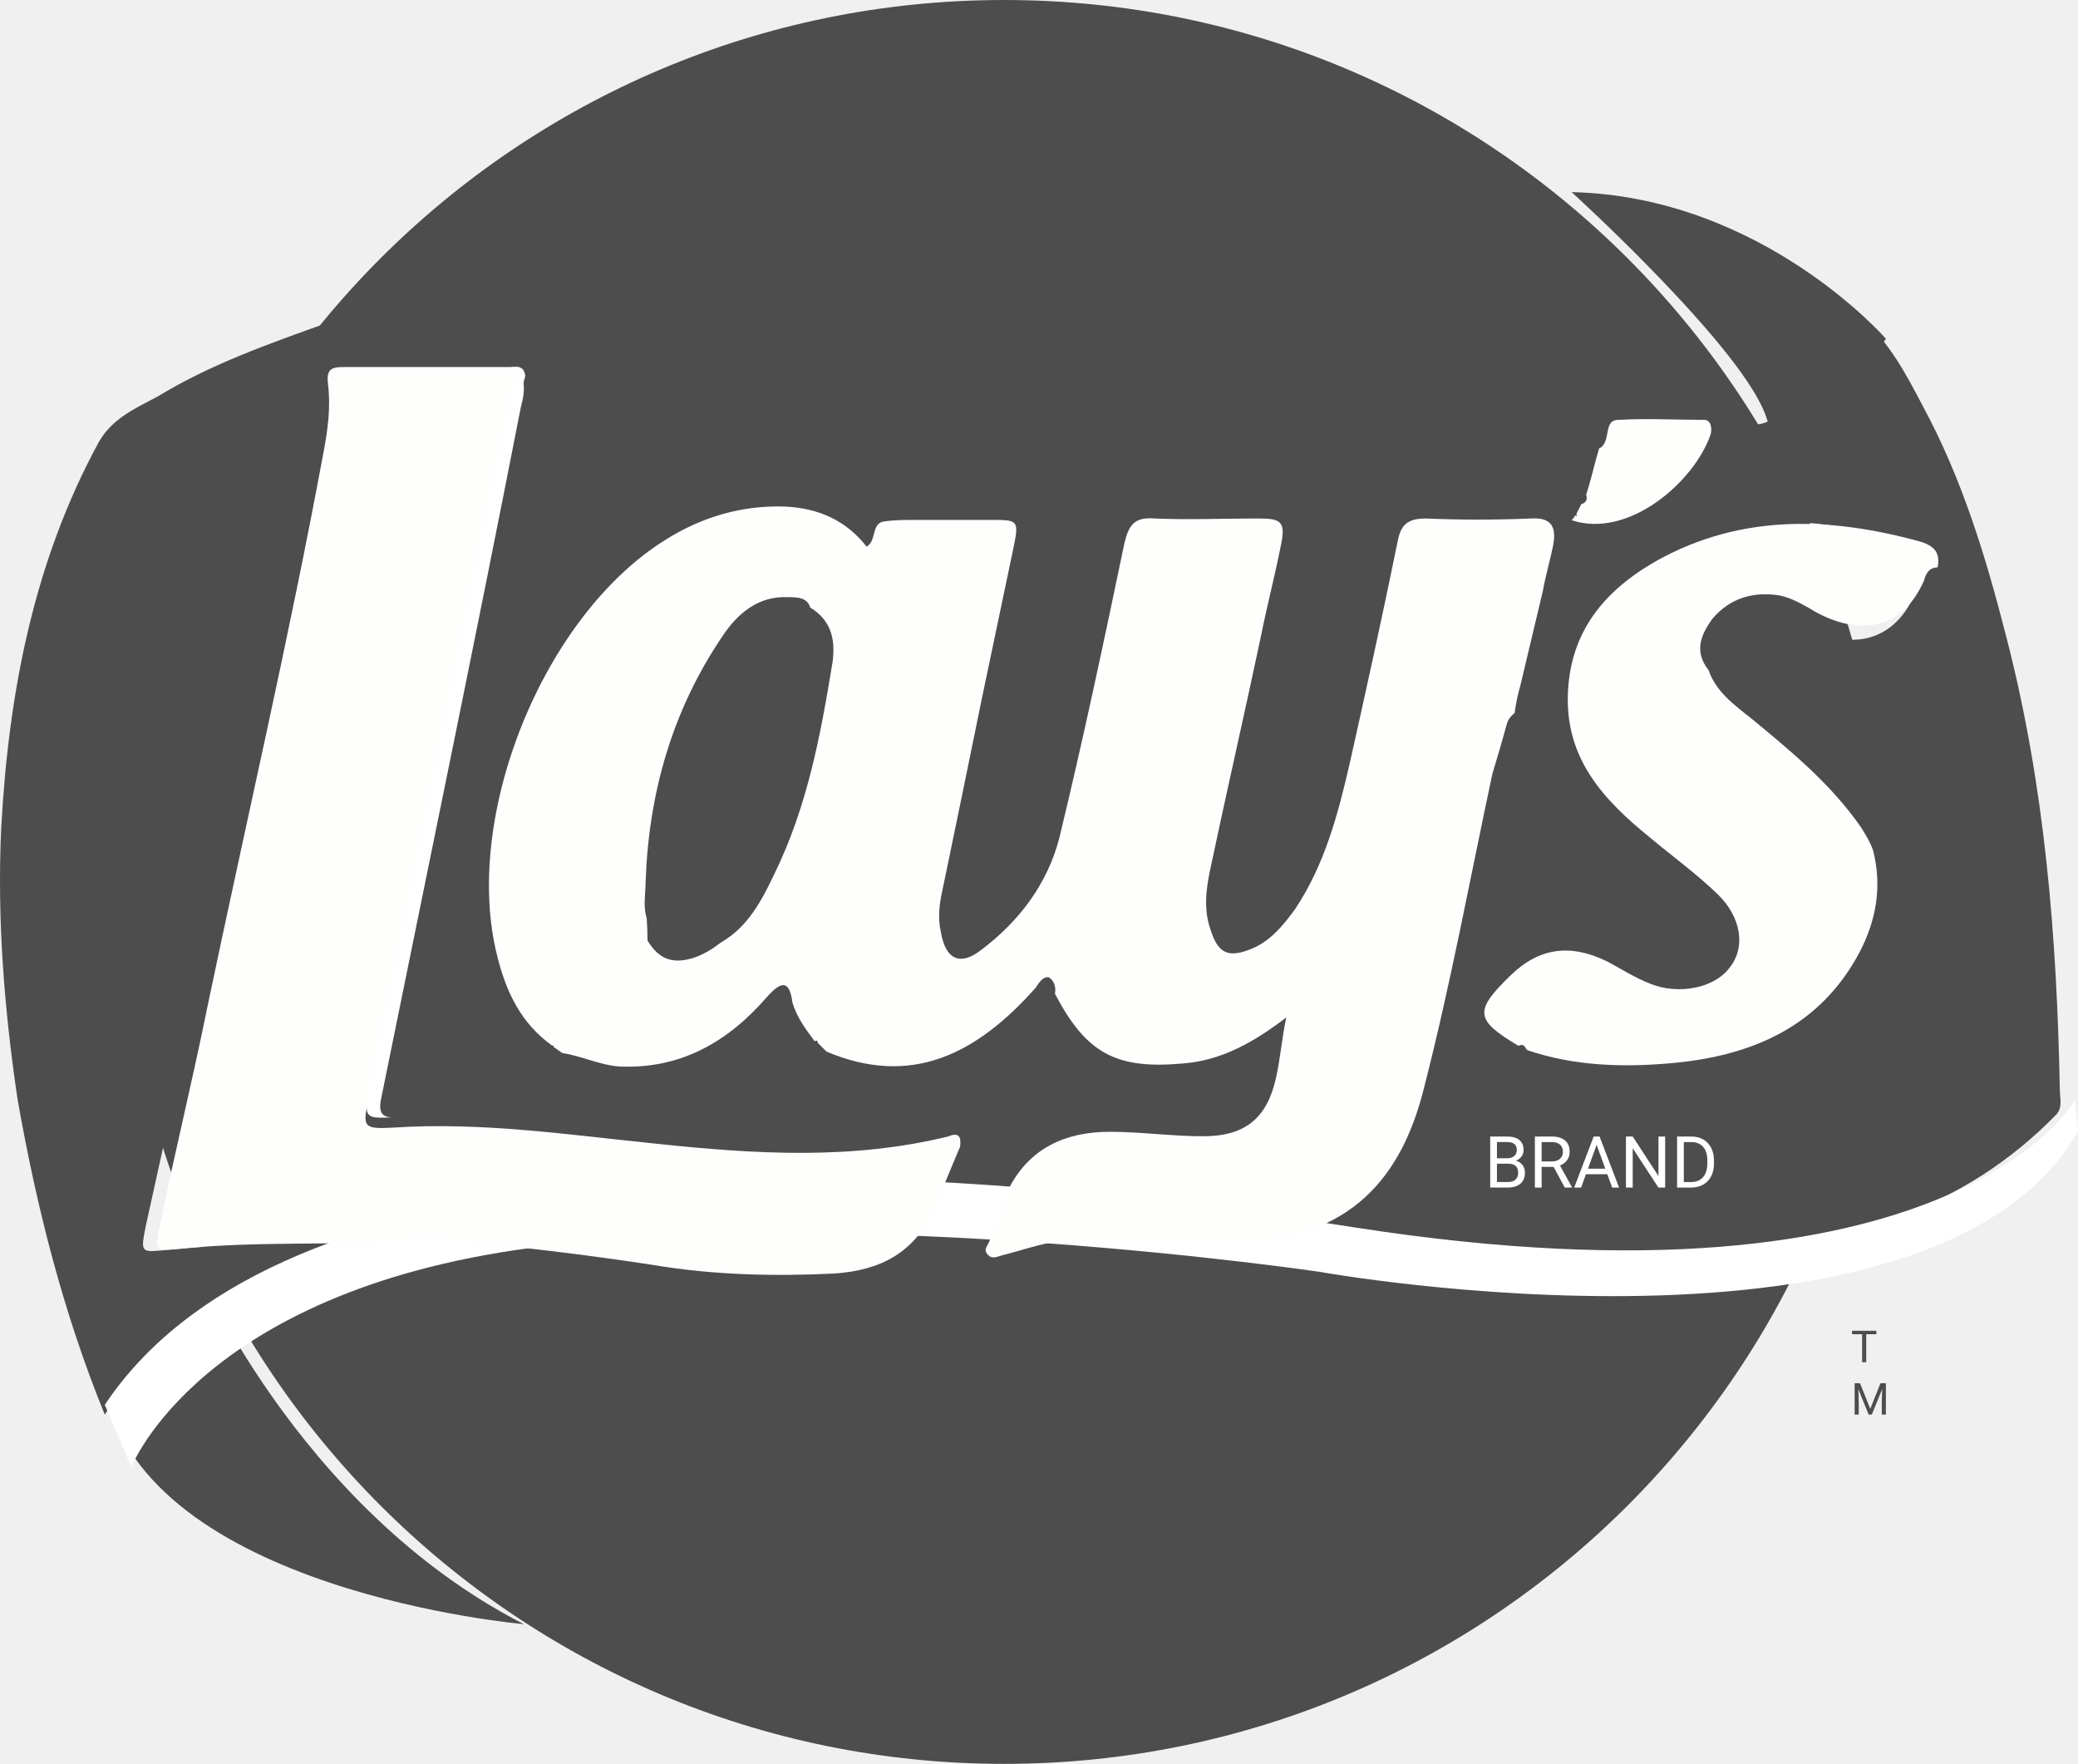
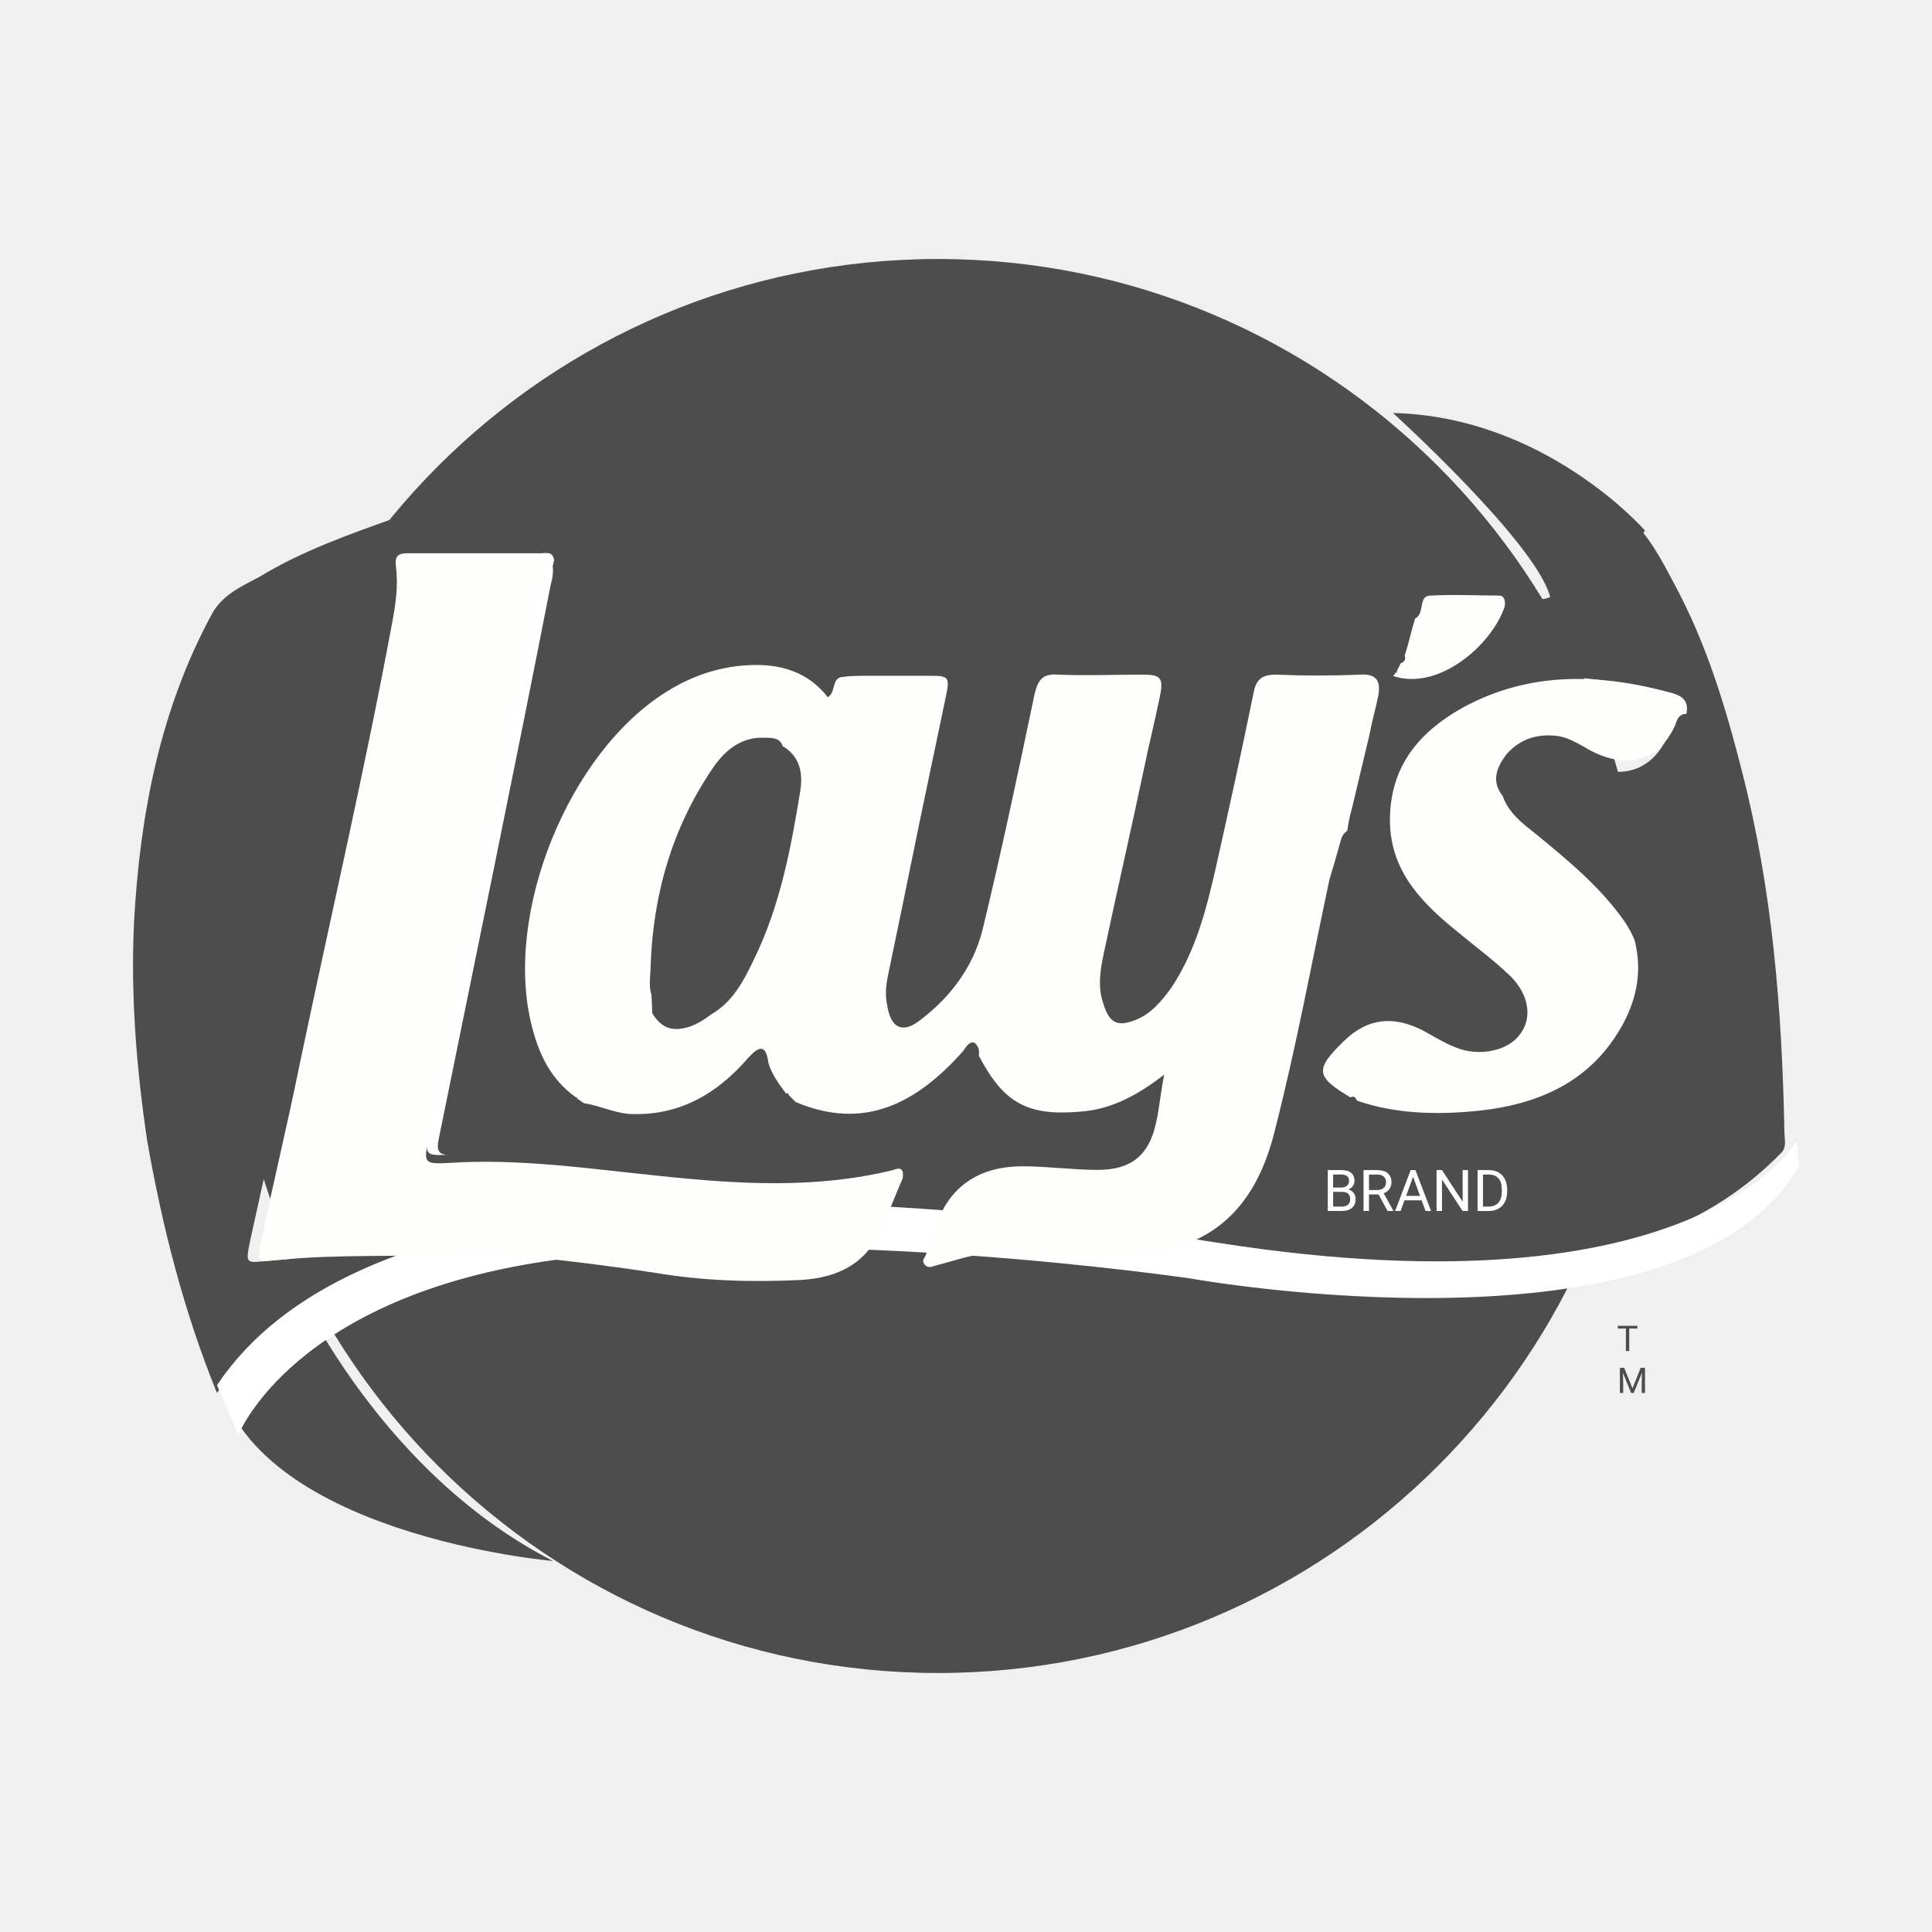
- <svg xmlns="http://www.w3.org/2000/svg" version="1.1" id="Layer_1" x="0px" y="0px" width="119px" height="101px" viewBox="0 0 119 101" enable-background="new 0 0 119 101" xml:space="preserve">
-   <path fill="#4D4D4D" d="M57.5,101c27.891,0,50.5-22.609,50.5-50.5S85.391,0,57.5,0S7,22.609,7,50.5S29.609,101,57.5,101z" />
+ <svg xmlns="http://www.w3.org/2000/svg" version="1.1" id="Layer_1" x="0px" y="0px" width="138px" height="138px" viewBox="-9.5 -18.5 138 138" enable-background="new -9.5 -18.5 138 138" xml:space="preserve">
+   <path fill="#4D4D4D" d="M57.5,101c27.891,0,50.5-22.609,50.5-50.5C108,22.609,85.391,0,57.5,0C29.609,0,7,22.609,7,50.5  C7,78.391,29.609,101,57.5,101z" />
  <path fill="#4D4D4D" d="M30,93c0,0-21.694-1.863-24-13.464L7.879,72h3.16C11.039,72.085,16.933,86.311,30,93z" />
  <path fill="#4D4D4D" d="M90,11c0,0,9.98,9.063,11.175,12.971c1.195,3.908,6.825-4.573,6.825-4.573S100.919,11.25,90,11z" />
-   <path fill="#4D4D4D" d="M100.018,24.298c0.762,0.084,1.438-0.084,1.861-0.76c0.169,0,0.254,0,0.338,0  c2.37-1.012,3.725-2.869,4.485-5.231c1.524,1.35,2.455,3.122,3.385,4.894c2.285,4.219,3.64,8.691,4.824,13.332  c2.2,8.522,2.877,17.128,3.047,25.82c0,0.506,0.169,1.013-0.17,1.435c-2.623,2.699-5.669,4.641-9.14,5.906  c-4.146,1.519-8.463,2.109-12.863,2.193c-4.484,0.085-8.885,0-13.37-0.506c-1.946-0.169-4.147-0.675-5.839,1.097  c-0.085,0.085-0.254,0.085-0.339,0.085c-2.793,0.675-5.585,0.253-8.378-0.085c0.592-0.084,1.27-0.084,1.861-0.084  c5.924-0.085,9.647-3.038,11.086-8.86c1.523-5.99,2.709-12.065,3.893-18.141c0.17-1.012,0.762-2.109,0.17-3.206  c0.084-0.253,0.084-0.506,0.169-0.675c0.593-0.422,0.423-1.012,0.339-1.603c0.423-1.772,0.846-3.544,1.27-5.316  c0.169-0.844,0.508-1.688,0.592-2.616c0.17-0.928,0-1.603-1.27-1.519c-1.946,0.084-3.977,0.084-6.008,0  c-1.016-0.084-1.354,0.422-1.607,1.351c-0.848,4.134-1.777,8.354-2.709,12.488c-0.677,2.953-1.438,5.738-3.131,8.353  c-0.678,1.013-1.439,1.857-2.539,2.279c-1.27,0.506-1.861,0.252-2.285-1.098c-0.338-1.182-0.169-2.362,0-3.544  c0.932-4.388,1.862-8.775,2.878-13.163c0.339-1.688,0.761-3.291,1.101-4.978c0.254-1.519,0.084-1.688-1.27-1.688  c-1.947,0-3.894,0.084-5.84,0c-1.1-0.084-1.438,0.338-1.692,1.351c-1.185,5.569-2.454,11.222-3.724,16.791  c-0.592,2.616-2.2,4.726-4.316,6.329c-1.269,1.012-2.116,0.59-2.37-1.014c-0.084-0.759-0.084-1.519,0.085-2.277  c0.762-3.713,1.523-7.426,2.285-11.054c0.592-2.785,1.185-5.654,1.777-8.438c0.338-1.604,0.338-1.604-1.185-1.604  c-1.438,0-2.792,0-4.231,0c-0.592,0-1.185,0-1.693,0.084c-0.761,0.084-0.423,1.097-1.015,1.435  c-1.185-1.519-2.793-2.194-4.655-2.278c-2.369-0.084-4.654,0.591-6.685,1.856c-6.855,4.219-11.509,15.694-9.478,23.626  c0.507,2.024,1.354,3.882,3.131,5.063v0.085h0.084c0.169,0.084,0.339,0.253,0.508,0.337c0.254,0.422,0.593,0.76,1.016,0.929  c2.962,1.35,6.77,0.759,9.14-1.52c0.846-0.844,1.862-1.604,2.792-2.362c0.254,0.844,0.762,1.519,1.27,2.194  c0,0.168,0,0.168,0.169,0.084c0.084,0.084,0.169,0.169,0.254,0.253v0.085h0.084c0.084,0.084,0.169,0.168,0.254,0.253  c-0.084,0.422,0.338,0.506,0.592,0.675c2.877,1.856,5.67,1.266,8.378-0.338c1.608-0.928,2.792-2.277,4.062-3.628  c1.692,3.375,3.47,4.304,7.193,3.966c2.285-0.169,4.146-1.266,5.924-2.615c-0.17,1.181-0.338,2.362-0.592,3.459  c-0.508,2.278-1.777,3.375-4.063,3.291c-1.777,0-3.555-0.254-5.332-0.254c-2.453-0.084-4.485,0.929-5.669,3.207  c-0.931-0.338-1.523,0-1.777,0.928c-0.084,0.422-0.254,0.76-0.338,1.098c-0.338,0.844-1.185,0.928-1.692,0.759  c-0.593-0.169,0-0.844,0.169-1.181c0.339-1.013,0.846-1.941,1.185-2.953c0.169-0.507,0.423-1.098-0.423-1.266  c0.084-0.592,0-0.844-0.762-0.676c-5.5,1.35-11.001,1.098-16.502,0.422c-5.162-0.59-10.155-1.266-15.148-1.012  c-0.762-0.085-0.931-0.423-0.762-1.098c2.792-13.163,5.585-26.41,8.462-39.573c0.169-0.844,0.254-1.519-0.169-2.278  c0-0.675-0.508-0.506-0.931-0.506c-3.131,0-6.262,0-9.394,0c-0.677,0-0.931,0.169-0.846,0.928c0.169,1.35,0,2.616-0.254,3.966  c-1.946,10.632-4.4,21.095-6.601,31.642c-0.846,4.135-1.777,8.27-2.708,12.488c-0.338,1.688-0.338,1.604,1.354,1.435  c4.146-0.422,8.378-0.253,12.524-0.422c0.339,0.591,0.931,0.759,1.523,0.759c0.931,0.085,1.862,0.169,2.708,0.254  c-3.046,0.084-6.093,0.506-9.055,0.76c-1.608,0.084-3.131,0.59-4.485,1.434C10.145,76.021,7.859,78.215,5.998,81  c-2.37-5.822-3.893-11.813-4.993-18.057c-0.762-5.147-1.185-10.379-0.931-15.61c0.423-7.678,1.862-15.188,5.585-22.022  c0.762-1.351,2.116-1.941,3.385-2.616c3.047-1.856,6.432-3.038,9.732-4.219c2.708-0.675,5.417-1.181,8.209-1.35  c6.77-0.422,13.54,0.253,20.226,1.519c5.332,1.012,10.663,2.362,15.995,3.375c5.162,1.097,10.239,2.362,15.486,2.953  c4.063,0.506,8.209,0.76,12.271,0.844c-0.169,0.844-0.423,1.604-0.593,2.447c-0.254,0.084-0.338,0.253-0.254,0.506  c-0.084,0.169-0.169,0.338-0.254,0.507h-0.084v0.084c-0.085,0.084-0.085,0.169-0.17,0.253c0.424,0.928,1.27,1.097,2.031,0.928  c2.116-0.337,4.063-1.097,5.078-3.038C97.479,26.07,98.155,24.635,100.018,24.298z M86.646,60.496l0.084,0.084  c0.17,0.507,0.593,0.591,1.016,0.76c2.115,1.097,4.485,1.097,6.77,0.928c3.471-0.253,6.687-1.097,9.31-3.543  c2.877-2.701,3.808-6.751,2.284-9.704c-0.168-0.506-0.338-0.928-0.676-1.35c-1.692-2.531-3.978-4.472-6.263-6.413  c-0.931-0.759-1.862-1.603-2.285-2.785c1.101-3.459,3.216-4.388,6.263-2.7c3.301,1.856,6.093,0.675,6.938-3.122  c0,0-0.253-0.084-0.338-0.169c0.169-0.844-0.254-1.266-1.017-1.519c-5.076-1.519-9.984-1.688-14.724,1.097  c-2.962,1.688-4.909,4.219-4.993,7.932c-0.084,3.712,2.031,6.075,4.57,8.269c1.27,1.097,2.623,2.109,3.808,3.291  c1.354,1.351,1.523,3.122,0.677,4.304c-0.846,1.182-2.877,1.688-4.484,0.928c-0.847-0.338-1.523-0.844-2.37-1.266  c-2.116-1.097-3.808-0.844-5.416,0.76c-2.116,2.025-2.031,2.531,0.423,4.135C86.223,60.58,86.393,60.665,86.646,60.496z" />
-   <path fill="#FFFFFF" d="M7.525,84c0,0,3.896-9.992,22.786-12.532c18.805-2.54,45.234,1.354,45.234,1.354s35.238,6.352,43.455-8.044  L118.831,63c0,0-7.031,12.617-41.253,7.282C43.356,64.947,15.318,66.472,6,80.443L7.525,84z" />
-   <path fill="#FEFEFD" d="M86.228,41.678c-0.255,0.935-0.51,1.786-0.765,2.636c-1.273,5.953-2.377,11.99-3.906,17.942  c-1.273,5.188-4.246,8.674-10.53,8.844c-3.142,0.086-6.369-0.085-9.511-0.085c-1.443,0-2.718,0.511-4.077,0.851  c-0.339,0.085-0.594,0.256-0.849,0c-0.34-0.34,0-0.51,0.085-0.851c0.425-0.935,0.849-1.956,1.104-2.976  c1.189-2.297,3.227-3.232,5.774-3.232c1.784,0,3.567,0.256,5.351,0.256c2.378,0,3.651-1.021,4.161-3.316  c0.255-1.105,0.34-2.296,0.595-3.486c-1.784,1.36-3.651,2.466-5.944,2.636c-3.822,0.341-5.52-0.595-7.304-3.997  c0.085-0.425-0.085-0.765-0.339-0.936c-0.34-0.084-0.595,0.341-0.765,0.596c-3.396,3.826-7.133,5.697-11.974,3.656  c-0.085-0.084-0.17-0.17-0.255-0.255s-0.17-0.17-0.255-0.255c0-0.085,0-0.17-0.17-0.085c-0.509-0.681-1.019-1.36-1.273-2.211  c-0.17-1.36-0.68-1.19-1.444-0.341c-2.208,2.552-4.925,4.168-8.492,3.997c-1.104-0.085-2.123-0.595-3.227-0.765  c-0.17-0.086-0.339-0.256-0.509-0.341v-0.085h-0.085c-1.784-1.275-2.633-3.061-3.142-5.102c-2.038-7.994,2.632-19.559,9.681-23.896  c2.038-1.275,4.331-1.956,6.793-1.871c1.868,0.085,3.482,0.766,4.671,2.296c0.594-0.34,0.254-1.361,1.019-1.446  c0.594-0.085,1.188-0.085,1.783-0.085c1.443,0,2.887,0,4.331,0c1.528,0,1.613,0,1.274,1.616c-0.595,2.806-1.189,5.697-1.784,8.503  c-0.764,3.742-1.528,7.483-2.292,11.14c-0.17,0.766-0.255,1.531-0.085,2.296c0.255,1.616,1.104,2.041,2.378,1.021  c2.123-1.615,3.737-3.741,4.416-6.377c1.359-5.612,2.548-11.225,3.736-16.922c0.255-1.021,0.595-1.445,1.699-1.36  c1.953,0.085,3.906,0,5.943,0c1.359,0,1.614,0.17,1.274,1.701c-0.34,1.701-0.765,3.316-1.104,5.017  c-0.934,4.422-1.953,8.844-2.887,13.266c-0.255,1.19-0.425,2.381,0,3.571c0.425,1.361,1.02,1.615,2.293,1.105  c1.104-0.425,1.868-1.36,2.547-2.296c1.699-2.551,2.463-5.442,3.143-8.418c0.934-4.167,1.869-8.418,2.718-12.585  c0.17-0.935,0.509-1.36,1.613-1.36c2.038,0.085,3.991,0.085,6.029,0c1.274-0.085,1.444,0.595,1.274,1.531  c-0.17,0.85-0.425,1.701-0.595,2.636c-0.425,1.786-0.849,3.572-1.274,5.357c-0.17,0.595-0.254,1.021-0.34,1.616  C86.313,41.167,86.313,41.422,86.228,41.678z M37.652,53.412c0.679,1.105,1.528,1.445,2.802,0.936  c2.123-0.766,3.057-2.551,3.907-4.337c1.868-3.826,2.632-7.908,3.312-12.075c0.169-1.19,0-2.381-1.274-3.146  c-0.17-0.595-0.765-0.595-1.274-0.595c-1.699-0.085-2.887,0.936-3.737,2.211c-2.887,4.252-4.246,9.014-4.416,14.116  C36.973,51.457,36.633,52.646,37.652,53.412z" />
-   <path fill="#FEFEFD" d="M54.979,65.665c-0.51,1.182-0.935,2.278-1.445,3.46c-1.104,2.617-3.144,3.629-5.778,3.799  c-3.484,0.168-6.968,0.084-10.452-0.507c-3.824-0.591-7.648-1.013-11.472-1.435c-0.85-0.085-1.785-0.254-2.634,0.084  c-4.249,0.253-8.498,0-12.662,0.422c-1.699,0.169-1.699,0.169-1.359-1.435c0.85-4.136,1.869-8.271,2.719-12.491  c2.209-10.549,4.673-21.099,6.628-31.648c0.255-1.351,0.425-2.617,0.255-3.967c-0.085-0.76,0.17-0.929,0.85-0.929  c3.145,0,6.374,0,9.518,0c0.34,0,0.85-0.168,0.935,0.506c-1.274,4.727-2.125,9.622-3.229,14.432  c-1.955,9.031-3.909,18.146-5.778,27.176c-0.34,1.436-0.17,1.52,1.445,1.436c5.098-0.338,10.112,0.422,15.125,0.928  c5.608,0.591,11.132,0.929,16.655-0.422C54.895,64.82,55.064,65.074,54.979,65.665z" />
-   <path fill="#FEFEFD" d="M97.842,38.368c0.429,1.241,1.457,1.986,2.4,2.731c2.314,1.904,4.629,3.807,6.343,6.29  c0.258,0.414,0.515,0.828,0.687,1.324c0.514,2.069,0.172,3.972-0.771,5.793c-2.229,4.221-6.086,5.958-10.801,6.372  c-2.743,0.248-5.572,0.166-8.229-0.744l-0.085-0.083c-0.086-0.249-0.258-0.249-0.43-0.165c-2.485-1.49-2.571-1.986-0.428-4.056  c1.629-1.573,3.428-1.821,5.571-0.745c0.771,0.414,1.543,0.91,2.4,1.241c1.628,0.662,3.686,0.249,4.543-0.91  c0.942-1.159,0.687-2.896-0.686-4.221c-1.2-1.159-2.571-2.152-3.857-3.228c-2.657-2.152-4.8-4.469-4.715-8.11  c0.086-3.642,2.058-6.042,5.144-7.78c4.801-2.648,9.857-2.483,15-1.076c0.858,0.249,1.201,0.662,1.029,1.49  c-0.514,0-0.686,0.414-0.771,0.745c-1.457,3.311-4.371,2.979-6.601,1.573c-0.601-0.332-1.2-0.662-1.886-0.745  c-1.457-0.166-2.657,0.248-3.6,1.324C97.414,36.299,96.984,37.292,97.842,38.368z" />
-   <path fill="#FFFFFF" d="M22.478,63.978c-1.536,0.084-1.617,0-1.375-1.433c1.859-9.018,3.638-18.118,5.498-27.135  c0.97-4.804,1.859-9.607,3.072-14.41c0.404,0.758,0.404,1.433,0.162,2.275c-2.587,13.23-5.335,26.46-8.003,39.606  C21.669,63.641,21.832,63.978,22.478,63.978z" />
-   <path fill="#FEFEFD" d="M91.574,25.682c0.742-0.365,0.186-1.641,1.112-1.641c1.667-0.091,3.335,0,4.909,0  c0.371,0,0.463,0.456,0.371,0.82c-0.927,2.735-4.725,6.017-7.967,4.923c0.093-0.091,0.186-0.183,0.186-0.273  c0.186,0.091,0.092,0,0.092-0.091c0.094-0.182,0.186-0.365,0.278-0.547c0.278-0.091,0.37-0.274,0.278-0.547  C91.111,27.505,91.297,26.593,91.574,25.682z" />
-   <path fill="#4D4D4D" d="M45.699,35c1.171,0.775,1.422,1.98,1.254,3.186c-0.585,4.219-1.422,8.352-3.262,12.227  c-0.836,1.809-1.84,3.616-3.848,4.391c-1.254,0.432-2.091,0.173-2.76-0.947c0-0.774-0.083-1.549-0.083-2.324  c0.167-4.563,1.505-8.782,3.513-12.829C41.6,36.464,43.189,35.086,45.699,35z" />
-   <path fill="#FFFFFF" d="M85.339,68v-2.922h0.956c0.316,0,0.555,0.065,0.713,0.197c0.161,0.131,0.241,0.324,0.241,0.581  c0,0.137-0.038,0.258-0.116,0.363c-0.078,0.104-0.184,0.186-0.316,0.243c0.157,0.044,0.281,0.128,0.373,0.252  c0.092,0.123,0.139,0.271,0.139,0.441c0,0.263-0.086,0.469-0.256,0.619c-0.17,0.149-0.41,0.225-0.72,0.225H85.339z M85.725,66.633  v1.052h0.636c0.179,0,0.32-0.046,0.423-0.139c0.105-0.094,0.157-0.222,0.157-0.386c0-0.352-0.191-0.527-0.574-0.527H85.725z   M85.725,66.324h0.582c0.168,0,0.303-0.042,0.402-0.127c0.102-0.084,0.152-0.198,0.152-0.343c0-0.16-0.046-0.276-0.14-0.349  c-0.094-0.074-0.236-0.111-0.427-0.111h-0.57V66.324z" />
-   <path fill="#FFFFFF" d="M88.971,66.818h-0.686V68h-0.388v-2.922h0.967c0.329,0,0.582,0.074,0.759,0.225  c0.178,0.15,0.267,0.368,0.267,0.654c0,0.182-0.05,0.34-0.148,0.476c-0.098,0.135-0.233,0.235-0.409,0.303l0.686,1.24V68h-0.412  L88.971,66.818z M88.285,66.503h0.592c0.191,0,0.343-0.05,0.455-0.149c0.113-0.098,0.17-0.23,0.17-0.396  c0-0.181-0.054-0.319-0.162-0.416c-0.107-0.096-0.262-0.145-0.465-0.146h-0.59V66.503z" />
-   <path fill="#FFFFFF" d="M92.045,67.237H90.82L90.546,68h-0.397l1.115-2.922h0.338L92.719,68h-0.395L92.045,67.237z M90.938,66.92  h0.992l-0.497-1.366L90.938,66.92z" />
-   <path fill="#FFFFFF" d="M95.357,68h-0.387L93.5,65.748V68h-0.388v-2.922H93.5l1.475,2.262v-2.262h0.383V68z" />
-   <path fill="#FFFFFF" d="M96.041,68v-2.922h0.825c0.254,0,0.479,0.057,0.675,0.168c0.195,0.113,0.346,0.273,0.451,0.48  c0.106,0.207,0.16,0.445,0.162,0.714v0.187c0,0.275-0.054,0.518-0.16,0.725c-0.105,0.207-0.258,0.366-0.456,0.478  c-0.196,0.11-0.426,0.168-0.688,0.171H96.041z M96.427,65.395v2.29h0.405c0.297,0,0.527-0.093,0.692-0.276  c0.165-0.186,0.249-0.448,0.249-0.789v-0.171c0-0.331-0.078-0.589-0.235-0.772c-0.155-0.184-0.376-0.277-0.662-0.281H96.427z" />
-   <path fill="#4D4D4D" d="M107.451,76.397h-0.578V78h-0.236v-1.603h-0.576v-0.195h1.391V76.397z M106.516,79.202l0.588,1.467  l0.586-1.467h0.309V81h-0.236v-0.7l0.021-0.755L107.193,81h-0.182l-0.59-1.452l0.023,0.752V81h-0.236v-1.798H106.516z" />
+   <path fill="#4D4D4D" d="M100.018,24.298c0.762,0.084,1.438-0.084,1.861-0.76c0.169,0,0.254,0,0.338,0  c2.37-1.012,3.725-2.869,4.485-5.231c1.524,1.35,2.455,3.122,3.385,4.894c2.285,4.219,3.64,8.691,4.824,13.332  c2.2,8.522,2.877,17.128,3.047,25.82c0,0.506,0.169,1.013-0.17,1.435c-2.623,2.698-5.669,4.642-9.14,5.905  c-4.146,1.52-8.463,2.109-12.863,2.193c-4.484,0.086-8.885,0-13.37-0.506c-1.946-0.169-4.147-0.675-5.839,1.098  c-0.085,0.084-0.254,0.084-0.34,0.084c-2.793,0.676-5.584,0.254-8.377-0.084c0.592-0.084,1.27-0.084,1.861-0.084  c5.924-0.086,9.646-3.039,11.086-8.86c1.522-5.99,2.709-12.065,3.893-18.141c0.17-1.012,0.762-2.109,0.17-3.206  c0.084-0.253,0.084-0.506,0.169-0.675c0.593-0.422,0.423-1.012,0.339-1.603c0.423-1.772,0.846-3.544,1.27-5.316  c0.17-0.844,0.508-1.688,0.592-2.616c0.171-0.928,0-1.603-1.27-1.519c-1.945,0.084-3.977,0.084-6.008,0  c-1.016-0.084-1.354,0.422-1.607,1.351c-0.848,4.134-1.776,8.354-2.709,12.488c-0.677,2.953-1.438,5.738-3.131,8.354  c-0.678,1.013-1.438,1.856-2.539,2.279c-1.27,0.506-1.861,0.252-2.285-1.099c-0.338-1.183-0.168-2.362,0-3.544  c0.933-4.388,1.862-8.775,2.879-13.163c0.339-1.688,0.761-3.291,1.101-4.978c0.254-1.519,0.084-1.688-1.271-1.688  c-1.946,0-3.894,0.084-5.84,0c-1.1-0.084-1.438,0.338-1.691,1.351c-1.186,5.569-2.454,11.222-3.724,16.791  c-0.592,2.616-2.2,4.726-4.316,6.33c-1.269,1.012-2.116,0.59-2.37-1.015c-0.084-0.759-0.084-1.519,0.085-2.276  c0.762-3.714,1.523-7.427,2.285-11.055c0.592-2.785,1.185-5.654,1.777-8.438c0.338-1.604,0.338-1.604-1.185-1.604  c-1.438,0-2.792,0-4.231,0c-0.592,0-1.185,0-1.693,0.084c-0.761,0.084-0.423,1.097-1.015,1.435  c-1.185-1.519-2.793-2.194-4.655-2.278c-2.369-0.084-4.654,0.591-6.685,1.856c-6.855,4.219-11.509,15.694-9.478,23.626  c0.507,2.023,1.354,3.881,3.131,5.063v0.085h0.084c0.169,0.084,0.339,0.253,0.508,0.337c0.254,0.422,0.593,0.76,1.016,0.93  c2.962,1.35,6.77,0.758,9.14-1.521c0.846-0.845,1.862-1.604,2.792-2.362c0.254,0.844,0.762,1.52,1.27,2.194  c0,0.168,0,0.168,0.169,0.084c0.084,0.084,0.169,0.169,0.254,0.253v0.085h0.084c0.084,0.084,0.169,0.168,0.254,0.253  c-0.084,0.422,0.338,0.506,0.592,0.675c2.877,1.856,5.67,1.267,8.378-0.338c1.608-0.928,2.792-2.276,4.062-3.628  c1.692,3.375,3.47,4.305,7.193,3.966c2.285-0.169,4.146-1.266,5.925-2.614c-0.171,1.181-0.339,2.361-0.593,3.459  c-0.508,2.277-1.776,3.375-4.063,3.291c-1.776,0-3.555-0.254-5.332-0.254c-2.453-0.084-4.484,0.928-5.668,3.207  c-0.931-0.339-1.523,0-1.777,0.928c-0.084,0.422-0.254,0.76-0.338,1.098c-0.338,0.844-1.185,0.928-1.692,0.759  c-0.593-0.169,0-0.844,0.169-1.181c0.339-1.014,0.846-1.941,1.185-2.953c0.169-0.507,0.423-1.098-0.423-1.266  c0.084-0.592,0-0.845-0.762-0.676c-5.5,1.35-11.001,1.098-16.502,0.422c-5.162-0.591-10.155-1.267-15.148-1.013  c-0.762-0.085-0.931-0.423-0.762-1.098c2.792-13.163,5.585-26.41,8.462-39.573c0.169-0.844,0.254-1.519-0.169-2.278  c0-0.675-0.508-0.506-0.931-0.506c-3.131,0-6.262,0-9.394,0c-0.677,0-0.931,0.169-0.846,0.928c0.169,1.35,0,2.616-0.254,3.966  c-1.946,10.632-4.4,21.095-6.601,31.642c-0.846,4.135-1.777,8.27-2.708,12.488c-0.338,1.688-0.338,1.604,1.354,1.435  c4.146-0.422,8.378-0.253,12.524-0.422c0.339,0.591,0.931,0.759,1.523,0.759c0.931,0.086,1.862,0.17,2.708,0.254  c-3.046,0.084-6.093,0.506-9.055,0.76c-1.608,0.084-3.131,0.591-4.485,1.435c-2.79,1.685-5.076,3.878-6.937,6.663  c-2.37-5.822-3.893-11.813-4.993-18.057c-0.762-5.147-1.185-10.379-0.931-15.61c0.423-7.678,1.862-15.188,5.585-22.022  c0.762-1.351,2.116-1.941,3.385-2.616c3.047-1.856,6.432-3.038,9.732-4.219c2.708-0.675,5.417-1.181,8.209-1.35  c6.77-0.422,13.54,0.253,20.226,1.519c5.332,1.012,10.663,2.362,15.995,3.375c5.162,1.097,10.239,2.362,15.485,2.953  c4.063,0.506,8.209,0.76,12.271,0.844c-0.169,0.844-0.423,1.604-0.593,2.447c-0.254,0.084-0.338,0.253-0.254,0.506  c-0.084,0.169-0.169,0.338-0.255,0.507h-0.084v0.084c-0.084,0.084-0.084,0.169-0.17,0.253c0.425,0.928,1.271,1.097,2.031,0.928  c2.116-0.337,4.063-1.097,5.078-3.038C97.479,26.07,98.154,24.635,100.018,24.298z M86.646,60.496l0.084,0.084  c0.17,0.507,0.593,0.591,1.016,0.76c2.115,1.098,4.484,1.098,6.77,0.928c3.471-0.252,6.688-1.097,9.311-3.543  c2.877-2.701,3.808-6.75,2.283-9.704c-0.168-0.506-0.338-0.928-0.676-1.35c-1.691-2.531-3.978-4.472-6.263-6.413  c-0.931-0.759-1.862-1.603-2.285-2.785c1.101-3.459,3.216-4.388,6.263-2.7c3.302,1.856,6.094,0.675,6.938-3.122  c0,0-0.253-0.084-0.338-0.169c0.169-0.844-0.254-1.266-1.017-1.519c-5.076-1.519-9.984-1.688-14.725,1.097  c-2.962,1.688-4.908,4.219-4.992,7.932c-0.084,3.712,2.03,6.075,4.569,8.269c1.271,1.097,2.623,2.109,3.808,3.291  c1.354,1.351,1.523,3.122,0.678,4.304c-0.846,1.183-2.877,1.688-4.484,0.929c-0.848-0.339-1.523-0.845-2.37-1.267  c-2.116-1.097-3.808-0.844-5.416,0.76c-2.116,2.025-2.03,2.531,0.423,4.136C86.223,60.58,86.393,60.665,86.646,60.496z" />
+   <path fill="#FFFFFF" d="M7.525,84c0,0,3.896-9.992,22.786-12.532c18.805-2.54,45.234,1.354,45.234,1.354s35.238,6.352,43.455-8.045  L118.831,63c0,0-7.031,12.617-41.253,7.282C43.356,64.947,15.318,66.473,6,80.443L7.525,84z" />
+   <path fill="#FEFEFD" d="M86.229,41.678c-0.256,0.935-0.511,1.786-0.766,2.636c-1.273,5.953-2.377,11.991-3.906,17.942  c-1.272,5.188-4.246,8.674-10.529,8.844c-3.143,0.086-6.369-0.084-9.512-0.084c-1.442,0-2.718,0.51-4.077,0.851  c-0.339,0.085-0.594,0.256-0.849,0c-0.34-0.341,0-0.511,0.085-0.851c0.425-0.936,0.849-1.957,1.104-2.977  c1.189-2.297,3.227-3.232,5.774-3.232c1.784,0,3.567,0.256,5.352,0.256c2.378,0,3.65-1.021,4.16-3.315  c0.256-1.104,0.34-2.296,0.596-3.486c-1.784,1.36-3.651,2.466-5.944,2.636c-3.821,0.342-5.521-0.595-7.304-3.996  c0.085-0.426-0.085-0.766-0.339-0.937c-0.34-0.084-0.595,0.341-0.765,0.597c-3.396,3.825-7.133,5.696-11.974,3.655  c-0.085-0.084-0.17-0.17-0.255-0.255s-0.17-0.17-0.255-0.255c0-0.085,0-0.17-0.17-0.085c-0.509-0.682-1.019-1.36-1.273-2.211  c-0.17-1.36-0.68-1.19-1.444-0.342c-2.208,2.553-4.925,4.168-8.492,3.998c-1.104-0.086-2.123-0.596-3.227-0.766  c-0.17-0.086-0.339-0.256-0.509-0.341v-0.085h-0.085c-1.784-1.275-2.633-3.061-3.142-5.102c-2.038-7.995,2.632-19.56,9.681-23.896  c2.038-1.275,4.331-1.956,6.793-1.871c1.868,0.085,3.482,0.766,4.671,2.296c0.594-0.34,0.254-1.361,1.019-1.446  c0.594-0.085,1.188-0.085,1.783-0.085c1.443,0,2.887,0,4.331,0c1.528,0,1.613,0,1.274,1.616c-0.595,2.806-1.189,5.697-1.784,8.503  c-0.764,3.742-1.528,7.483-2.292,11.14c-0.17,0.766-0.255,1.53-0.085,2.296c0.255,1.615,1.104,2.041,2.378,1.021  c2.123-1.615,3.737-3.742,4.416-6.377c1.358-5.612,2.548-11.225,3.735-16.922c0.256-1.021,0.596-1.445,1.699-1.36  c1.953,0.085,3.906,0,5.943,0c1.359,0,1.614,0.17,1.273,1.701c-0.34,1.701-0.764,3.316-1.104,5.017  c-0.934,4.422-1.953,8.844-2.887,13.266c-0.255,1.19-0.426,2.381,0,3.571c0.425,1.36,1.02,1.614,2.293,1.104  c1.104-0.425,1.867-1.359,2.547-2.296c1.699-2.551,2.463-5.442,3.143-8.418c0.935-4.167,1.869-8.418,2.719-12.585  c0.17-0.935,0.509-1.36,1.613-1.36c2.037,0.085,3.99,0.085,6.028,0c1.274-0.085,1.444,0.595,1.274,1.531  c-0.17,0.85-0.426,1.701-0.596,2.636c-0.425,1.786-0.849,3.572-1.273,5.357c-0.17,0.595-0.254,1.021-0.34,1.616  C86.313,41.167,86.313,41.422,86.229,41.678z M37.652,53.412c0.679,1.105,1.528,1.445,2.802,0.936  c2.123-0.766,3.057-2.551,3.907-4.337c1.868-3.826,2.632-7.908,3.312-12.075c0.169-1.19,0-2.381-1.274-3.146  c-0.17-0.595-0.765-0.595-1.274-0.595c-1.699-0.085-2.887,0.936-3.737,2.211c-2.887,4.252-4.246,9.014-4.416,14.116  C36.973,51.457,36.633,52.646,37.652,53.412z" />
+   <path fill="#FEFEFD" d="M54.979,65.665c-0.51,1.183-0.935,2.278-1.445,3.46c-1.104,2.617-3.144,3.629-5.778,3.799  c-3.484,0.168-6.968,0.084-10.452-0.507c-3.824-0.591-7.648-1.013-11.472-1.435c-0.85-0.086-1.785-0.254-2.634,0.084  c-4.249,0.252-8.498,0-12.662,0.422c-1.699,0.169-1.699,0.169-1.359-1.436c0.85-4.136,1.869-8.271,2.719-12.49  c2.209-10.549,4.673-21.1,6.628-31.648c0.255-1.351,0.425-2.617,0.255-3.967c-0.085-0.76,0.17-0.929,0.85-0.929  c3.145,0,6.374,0,9.518,0c0.34,0,0.85-0.168,0.935,0.506c-1.274,4.727-2.125,9.622-3.229,14.432  c-1.955,9.031-3.909,18.146-5.778,27.176c-0.34,1.437-0.17,1.521,1.445,1.437c5.098-0.338,10.112,0.422,15.125,0.928  c5.608,0.591,11.132,0.929,16.655-0.422C54.895,64.82,55.064,65.074,54.979,65.665z" />
+   <path fill="#FEFEFD" d="M97.842,38.368c0.43,1.241,1.457,1.986,2.4,2.731c2.314,1.904,4.629,3.807,6.343,6.29  c0.258,0.414,0.515,0.828,0.687,1.324c0.515,2.069,0.172,3.973-0.771,5.793c-2.229,4.221-6.086,5.958-10.801,6.372  c-2.743,0.248-5.572,0.166-8.229-0.744l-0.084-0.083c-0.087-0.249-0.259-0.249-0.431-0.165c-2.485-1.489-2.571-1.985-0.429-4.056  c1.63-1.573,3.429-1.821,5.572-0.745c0.771,0.414,1.543,0.91,2.399,1.241c1.628,0.662,3.687,0.249,4.543-0.91  c0.942-1.159,0.687-2.896-0.687-4.221c-1.199-1.159-2.57-2.152-3.856-3.229c-2.657-2.152-4.8-4.469-4.715-8.11  c0.086-3.642,2.058-6.042,5.144-7.78c4.801-2.648,9.857-2.483,15-1.076c0.858,0.249,1.201,0.662,1.029,1.49  c-0.514,0-0.686,0.414-0.771,0.745c-1.457,3.311-4.371,2.979-6.601,1.573c-0.601-0.332-1.2-0.662-1.886-0.745  c-1.457-0.166-2.657,0.248-3.6,1.324C97.414,36.299,96.984,37.292,97.842,38.368z" />
+   <path fill="#FFFFFF" d="M22.478,63.979c-1.536,0.084-1.617,0-1.375-1.434c1.859-9.018,3.638-18.118,5.498-27.135  c0.97-4.804,1.859-9.607,3.072-14.41c0.404,0.758,0.404,1.433,0.162,2.275c-2.587,13.23-5.335,26.46-8.003,39.606  C21.669,63.641,21.832,63.979,22.478,63.979z" />
+   <path fill="#FEFEFD" d="M91.574,25.682c0.742-0.365,0.186-1.641,1.111-1.641c1.668-0.091,3.336,0,4.91,0  c0.37,0,0.463,0.456,0.37,0.82c-0.927,2.735-4.725,6.017-7.967,4.923c0.093-0.091,0.187-0.183,0.187-0.273  c0.186,0.091,0.092,0,0.092-0.091c0.094-0.182,0.186-0.365,0.277-0.547c0.278-0.091,0.37-0.274,0.278-0.547  C91.111,27.505,91.297,26.593,91.574,25.682z" />
+   <path fill="#4D4D4D" d="M45.699,35c1.171,0.775,1.422,1.98,1.254,3.186c-0.585,4.219-1.422,8.352-3.262,12.227  c-0.836,1.81-1.84,3.616-3.848,4.392c-1.254,0.432-2.091,0.172-2.76-0.947c0-0.774-0.083-1.549-0.083-2.324  c0.167-4.563,1.505-8.782,3.513-12.829C41.6,36.464,43.189,35.086,45.699,35z" />
+   <path fill="#FFFFFF" d="M85.339,68v-2.922h0.956c0.316,0,0.555,0.064,0.713,0.197c0.161,0.131,0.241,0.324,0.241,0.58  c0,0.138-0.038,0.259-0.116,0.363s-0.184,0.187-0.316,0.243c0.158,0.044,0.281,0.128,0.373,0.252c0.093,0.123,0.14,0.271,0.14,0.441  c0,0.263-0.086,0.469-0.256,0.618c-0.171,0.149-0.41,0.226-0.72,0.226L85.339,68L85.339,68z M85.725,66.633v1.053h0.637  c0.179,0,0.32-0.047,0.423-0.14c0.104-0.094,0.157-0.222,0.157-0.386c0-0.352-0.191-0.527-0.574-0.527H85.725z M85.725,66.324h0.582  c0.168,0,0.303-0.042,0.402-0.127c0.102-0.084,0.152-0.198,0.152-0.344c0-0.16-0.047-0.275-0.141-0.349s-0.236-0.11-0.427-0.11  h-0.569V66.324L85.725,66.324z" />
+   <path fill="#FFFFFF" d="M88.971,66.818h-0.686V68h-0.389v-2.922h0.967c0.33,0,0.582,0.074,0.76,0.225s0.268,0.368,0.268,0.654  c0,0.182-0.051,0.34-0.148,0.477c-0.098,0.135-0.233,0.234-0.409,0.303l0.687,1.24V68h-0.412L88.971,66.818z M88.285,66.503h0.592  c0.191,0,0.344-0.05,0.455-0.149c0.113-0.098,0.17-0.229,0.17-0.396c0-0.181-0.054-0.319-0.162-0.416  c-0.107-0.097-0.262-0.146-0.465-0.146h-0.59V66.503z" />
+   <path fill="#FFFFFF" d="M92.045,67.236H90.82L90.546,68h-0.397l1.115-2.922h0.338L92.719,68h-0.395L92.045,67.236z M90.938,66.92  h0.992l-0.496-1.365L90.938,66.92z" />
+   <path fill="#FFFFFF" d="M95.357,68h-0.387L93.5,65.748V68h-0.389v-2.922H93.5l1.475,2.262v-2.262h0.383V68L95.357,68z" />
+   <path fill="#FFFFFF" d="M96.041,68v-2.922h0.825c0.254,0,0.479,0.057,0.675,0.168c0.195,0.113,0.346,0.273,0.451,0.48  s0.16,0.444,0.162,0.713v0.188c0,0.275-0.055,0.518-0.16,0.725s-0.258,0.366-0.456,0.479c-0.196,0.109-0.427,0.168-0.688,0.171  L96.041,68L96.041,68z M96.427,65.395v2.291h0.405c0.297,0,0.527-0.094,0.691-0.276c0.166-0.187,0.25-0.448,0.25-0.789v-0.171  c0-0.331-0.078-0.59-0.235-0.772c-0.155-0.184-0.376-0.276-0.662-0.28h-0.449V65.395z" />
+   <path fill="#4D4D4D" d="M107.451,76.396h-0.578V78h-0.236v-1.604h-0.576v-0.194h1.392L107.451,76.396L107.451,76.396z   M106.516,79.202l0.588,1.467l0.586-1.467h0.31V81h-0.235v-0.7l0.021-0.755L107.193,81h-0.182l-0.591-1.452l0.022,0.752V81h-0.235  v-1.798H106.516z" />
</svg>
